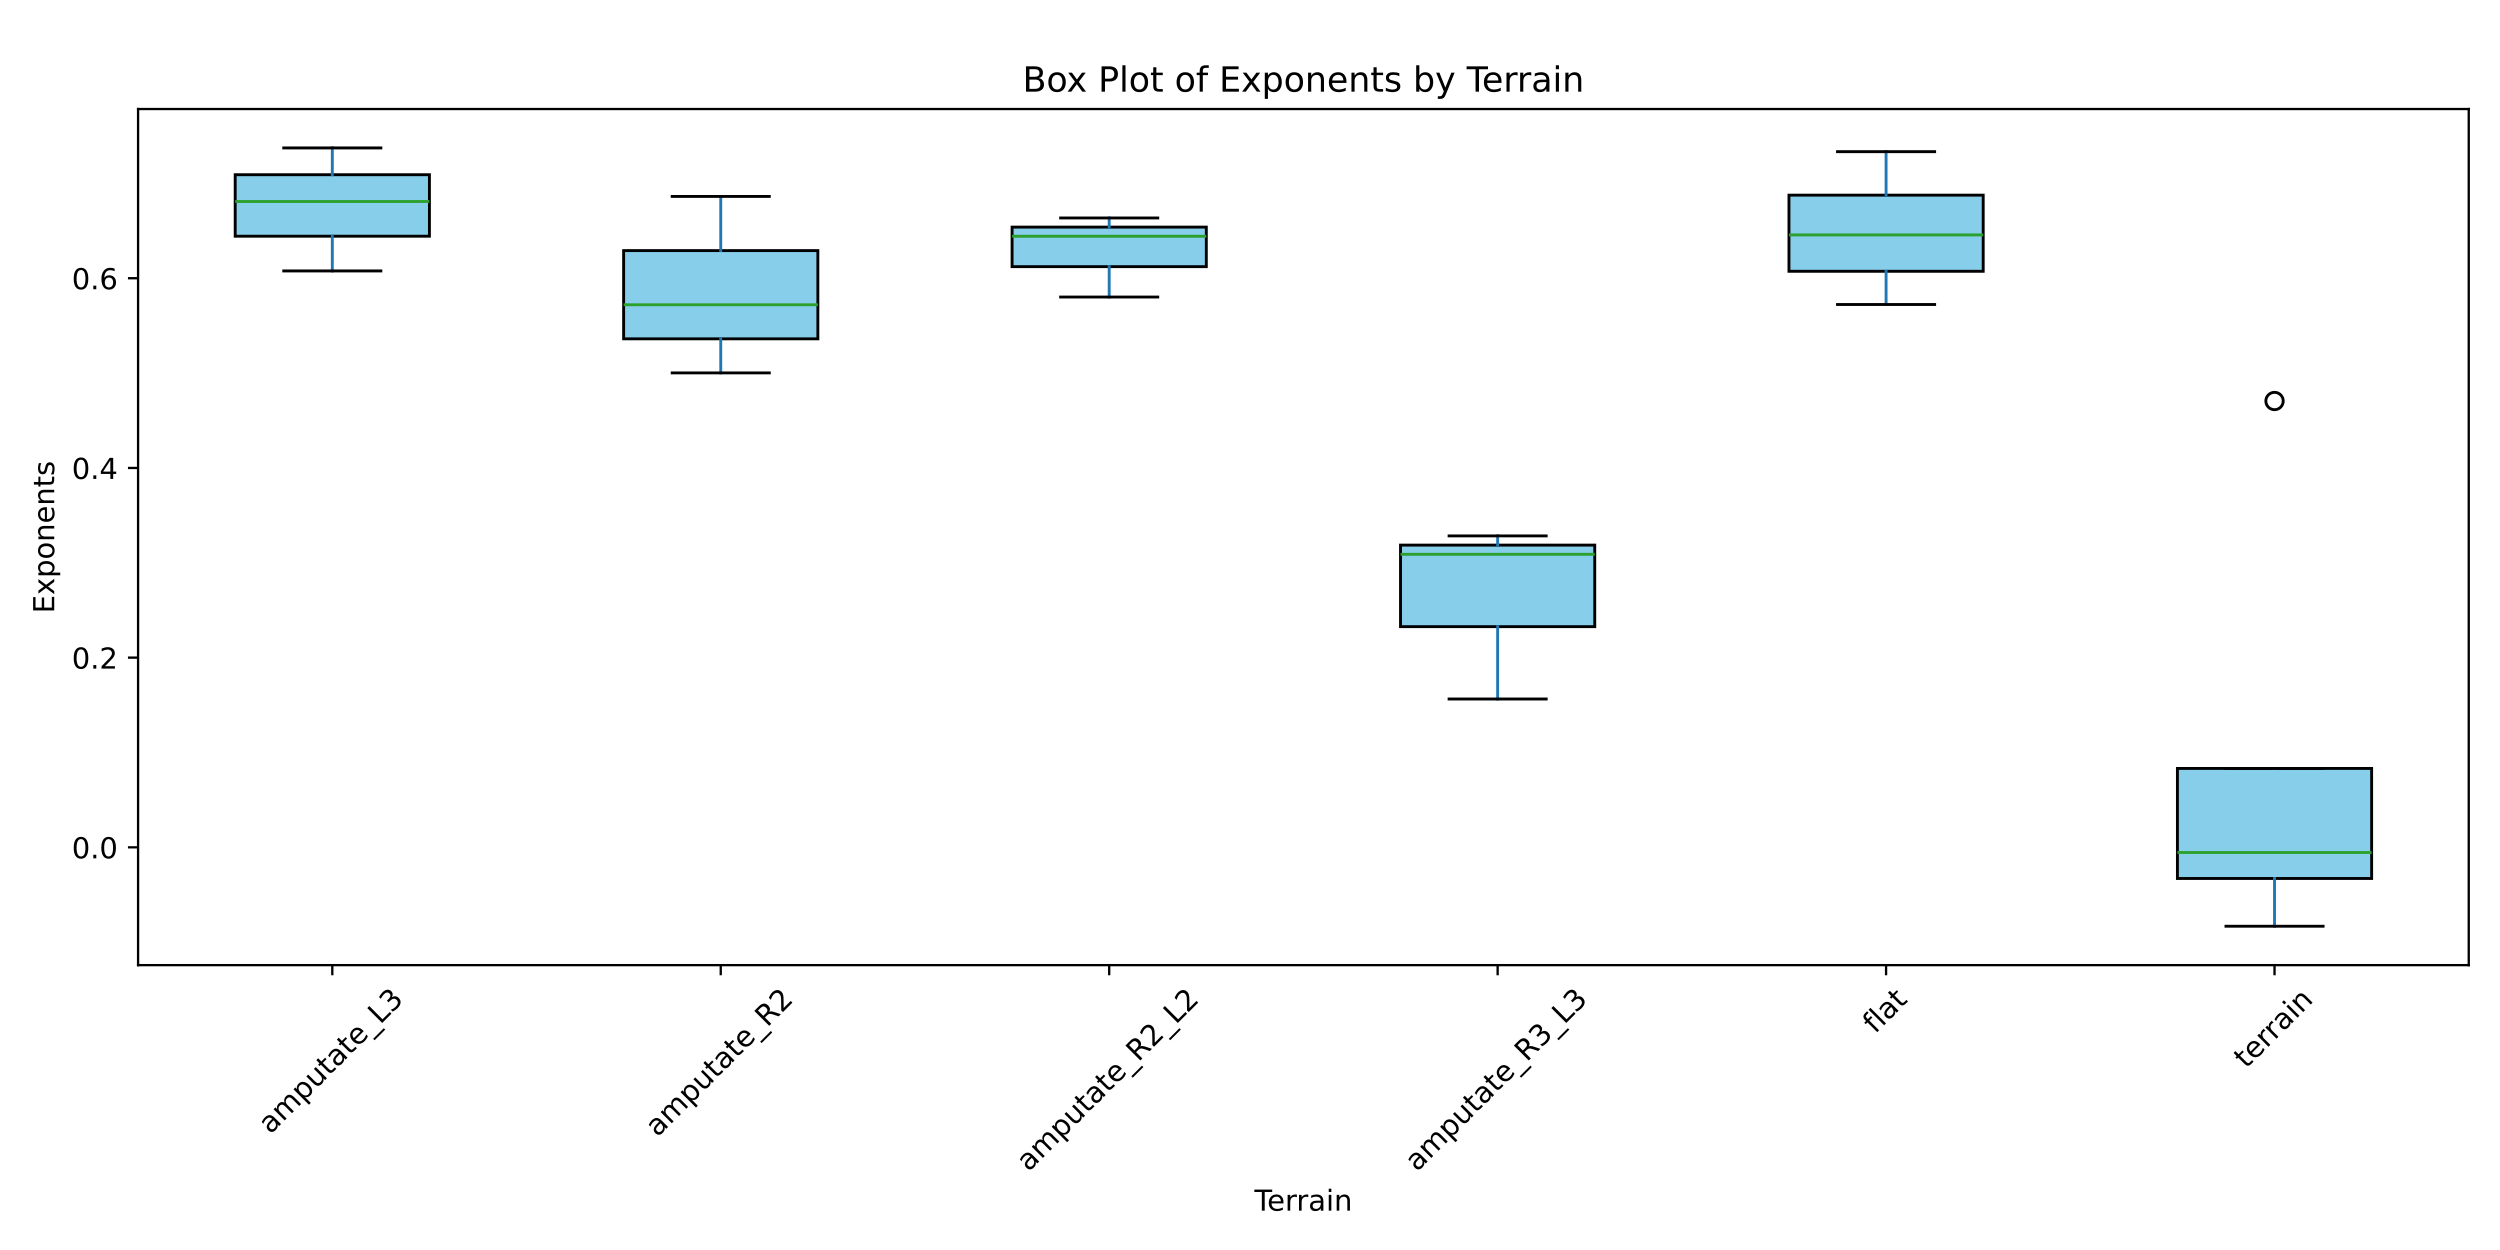
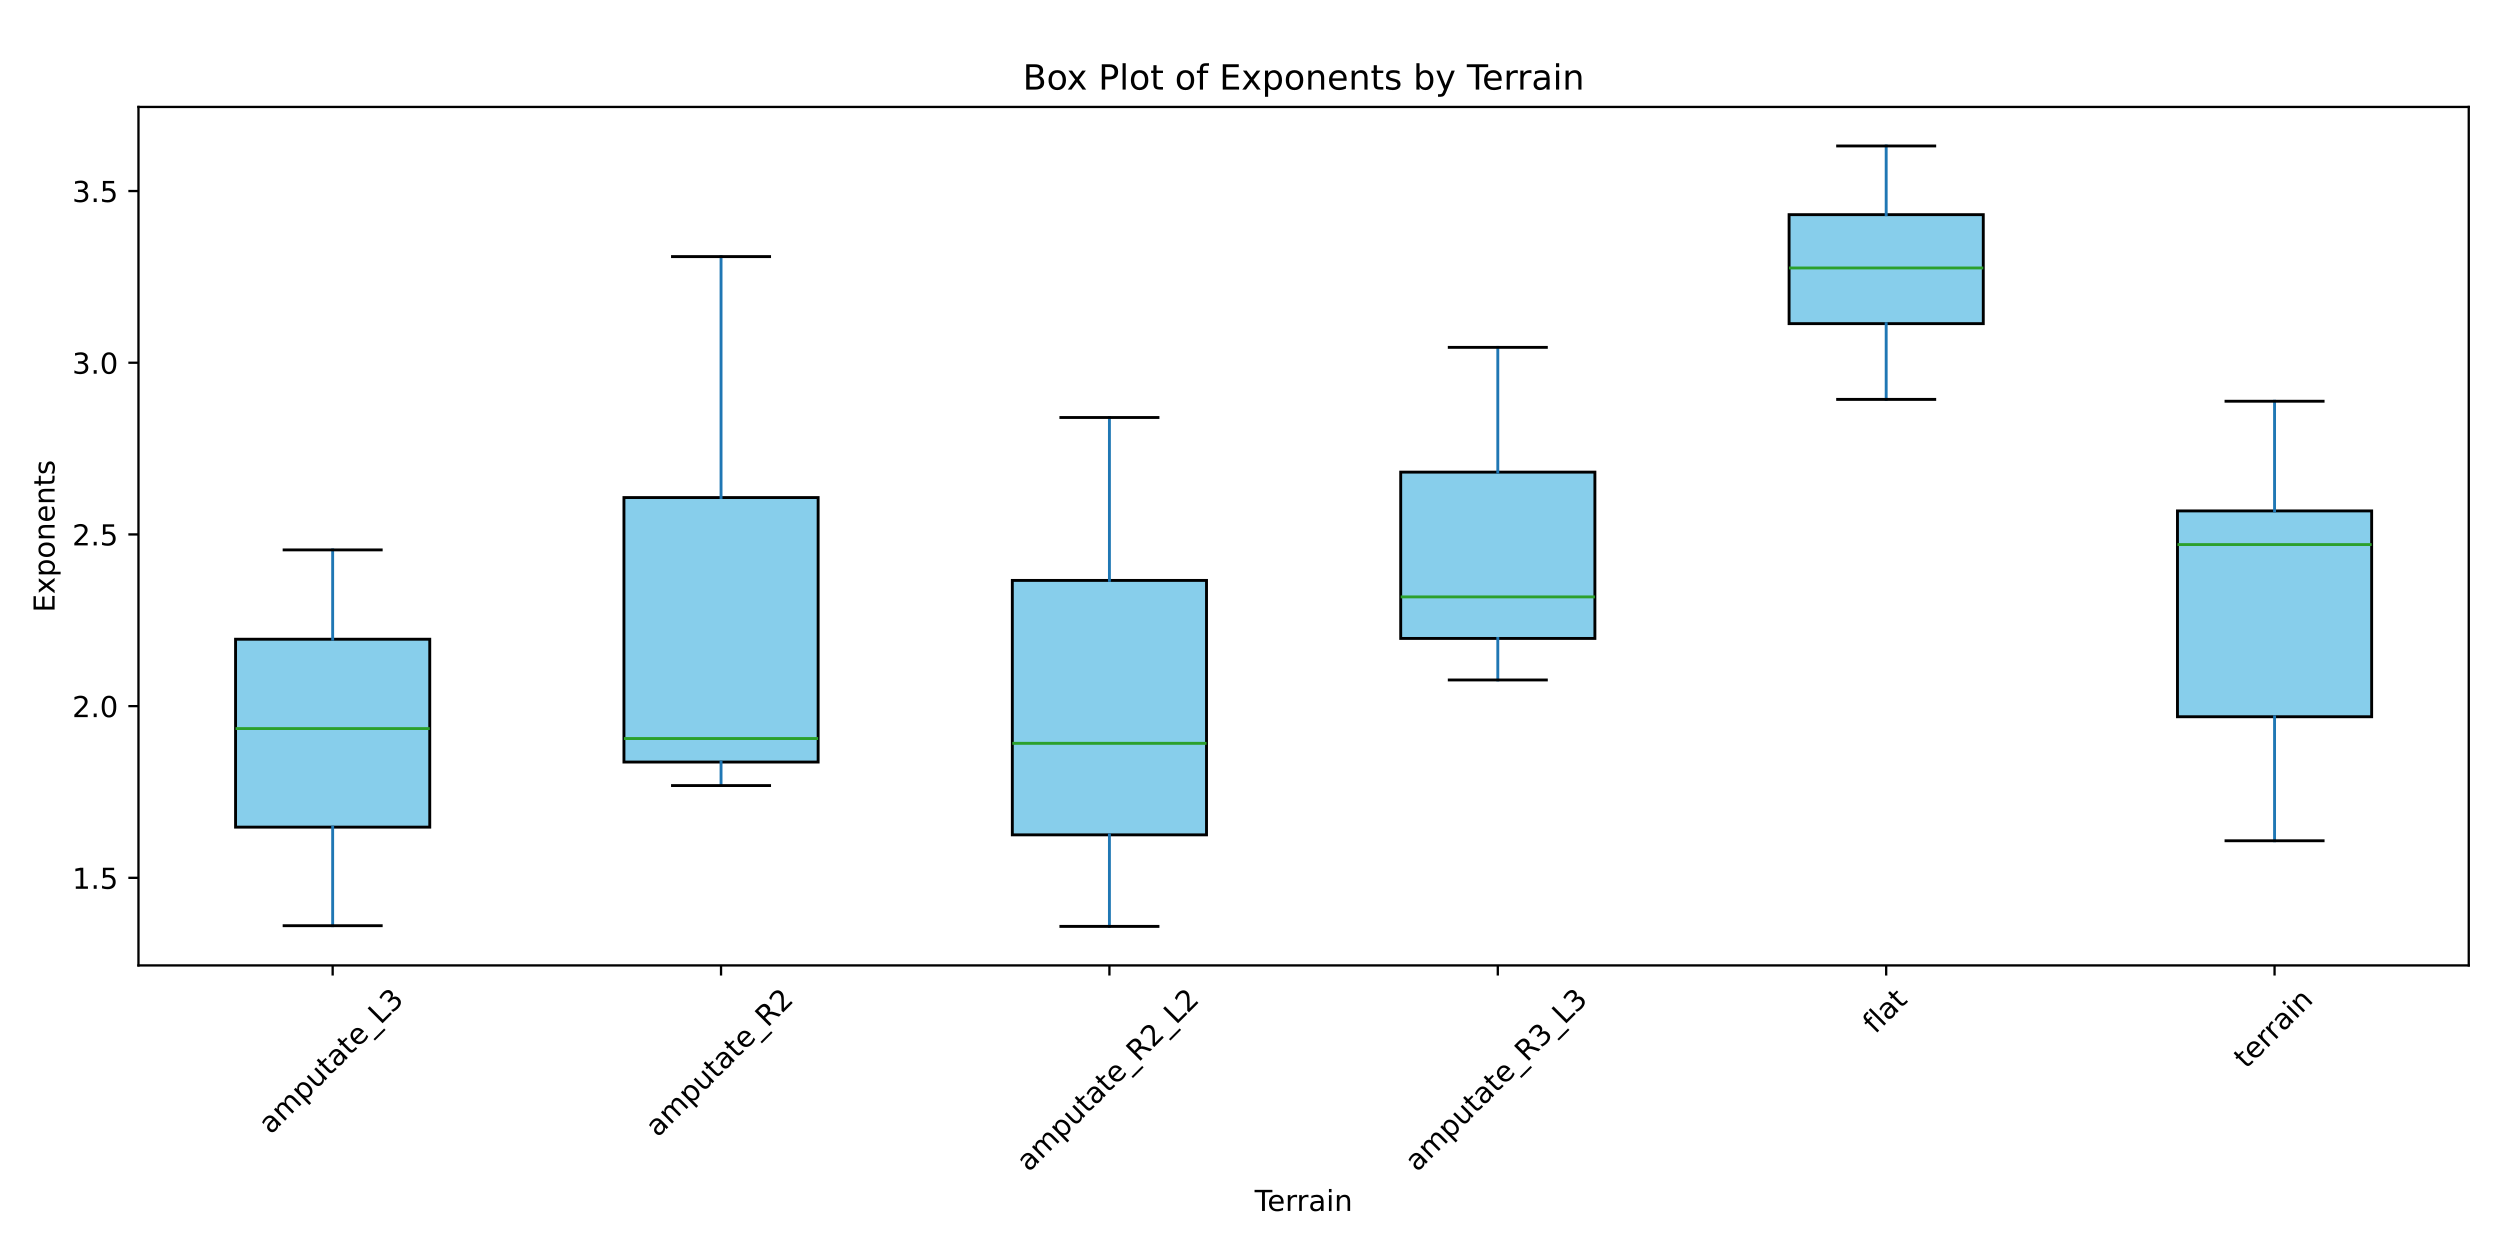
<svg xmlns="http://www.w3.org/2000/svg" xmlns:xlink="http://www.w3.org/1999/xlink" width="864pt" height="432pt" viewBox="0 0 864 432" version="1.1">
  <defs>
    <style type="text/css">*{stroke-linejoin: round; stroke-linecap: butt}</style>
  </defs>
  <g id="figure_1">
    <g id="patch_1">
      <path d="M 0 432  L 864 432  L 864 0  L 0 0  z " style="fill: #ffffff" />
    </g>
    <g id="axes_1">
      <g id="patch_2">
-         <path d="M 47.72 333.553  L 853.2 333.553  L 853.2 37.68  L 47.72 37.68  z " style="fill: #ffffff" />
+         <path d="M 47.855 333.648  L 853.2 333.648  L 853.2 36.96  L 47.855 36.96  z " style="fill: #ffffff" />
      </g>
      <g id="matplotlib.axis_1">
        <g id="xtick_1">
          <g id="line2d_1">
            <defs>
-               <path id="m70a480a6c1" d="M 0 0  L 0 3.5  " style="stroke: #000000; stroke-width: 0.8" />
+               <path id="m41f2b28c00" d="M 0 0  L 0 3.5  " style="stroke: #000000; stroke-width: 0.8" />
            </defs>
            <g>
-               <use xlink:href="#m70a480a6c1" x="114.843" y="333.553" style="stroke: #000000; stroke-width: 0.8" />
+               <use xlink:href="#m41f2b28c00" x="114.967" y="333.648" style="stroke: #000000; stroke-width: 0.8" />
            </g>
          </g>
          <g id="text_1">
-             <g transform="translate(93.43678 392.195) rotate(-45) scale(0.1 -0.1)">
+             <g transform="translate(93.56053 392.2904) rotate(-45) scale(0.1 -0.1)">
              <defs>
                <path id="DejaVuSans-61" d="M 2194 1759  Q 1497 1759 1228 1600  Q 959 1441 959 1056  Q 959 750 1161 570  Q 1363 391 1709 391  Q 2188 391 2477 730  Q 2766 1069 2766 1631  L 2766 1759  L 2194 1759  z M 3341 1997  L 3341 0  L 2766 0  L 2766 531  Q 2569 213 2275 61  Q 1981 -91 1556 -91  Q 1019 -91 701 211  Q 384 513 384 1019  Q 384 1609 779 1909  Q 1175 2209 1959 2209  L 2766 2209  L 2766 2266  Q 2766 2663 2505 2880  Q 2244 3097 1772 3097  Q 1472 3097 1187 3025  Q 903 2953 641 2809  L 641 3341  Q 956 3463 1253 3523  Q 1550 3584 1831 3584  Q 2591 3584 2966 3190  Q 3341 2797 3341 1997  z " transform="scale(0.015625)" />
                <path id="DejaVuSans-6d" d="M 3328 2828  Q 3544 3216 3844 3400  Q 4144 3584 4550 3584  Q 5097 3584 5394 3201  Q 5691 2819 5691 2113  L 5691 0  L 5113 0  L 5113 2094  Q 5113 2597 4934 2840  Q 4756 3084 4391 3084  Q 3944 3084 3684 2787  Q 3425 2491 3425 1978  L 3425 0  L 2847 0  L 2847 2094  Q 2847 2600 2669 2842  Q 2491 3084 2119 3084  Q 1678 3084 1418 2786  Q 1159 2488 1159 1978  L 1159 0  L 581 0  L 581 3500  L 1159 3500  L 1159 2956  Q 1356 3278 1631 3431  Q 1906 3584 2284 3584  Q 2666 3584 2933 3390  Q 3200 3197 3328 2828  z " transform="scale(0.015625)" />
                <path id="DejaVuSans-70" d="M 1159 525  L 1159 -1331  L 581 -1331  L 581 3500  L 1159 3500  L 1159 2969  Q 1341 3281 1617 3432  Q 1894 3584 2278 3584  Q 2916 3584 3314 3078  Q 3713 2572 3713 1747  Q 3713 922 3314 415  Q 2916 -91 2278 -91  Q 1894 -91 1617 61  Q 1341 213 1159 525  z M 3116 1747  Q 3116 2381 2855 2742  Q 2594 3103 2138 3103  Q 1681 3103 1420 2742  Q 1159 2381 1159 1747  Q 1159 1113 1420 752  Q 1681 391 2138 391  Q 2594 391 2855 752  Q 3116 1113 3116 1747  z " transform="scale(0.015625)" />
                <path id="DejaVuSans-75" d="M 544 1381  L 544 3500  L 1119 3500  L 1119 1403  Q 1119 906 1312 657  Q 1506 409 1894 409  Q 2359 409 2629 706  Q 2900 1003 2900 1516  L 2900 3500  L 3475 3500  L 3475 0  L 2900 0  L 2900 538  Q 2691 219 2414 64  Q 2138 -91 1772 -91  Q 1169 -91 856 284  Q 544 659 544 1381  z M 1991 3584  L 1991 3584  z " transform="scale(0.015625)" />
                <path id="DejaVuSans-74" d="M 1172 4494  L 1172 3500  L 2356 3500  L 2356 3053  L 1172 3053  L 1172 1153  Q 1172 725 1289 603  Q 1406 481 1766 481  L 2356 481  L 2356 0  L 1766 0  Q 1100 0 847 248  Q 594 497 594 1153  L 594 3053  L 172 3053  L 172 3500  L 594 3500  L 594 4494  L 1172 4494  z " transform="scale(0.015625)" />
                <path id="DejaVuSans-65" d="M 3597 1894  L 3597 1613  L 953 1613  Q 991 1019 1311 708  Q 1631 397 2203 397  Q 2534 397 2845 478  Q 3156 559 3463 722  L 3463 178  Q 3153 47 2828 -22  Q 2503 -91 2169 -91  Q 1331 -91 842 396  Q 353 884 353 1716  Q 353 2575 817 3079  Q 1281 3584 2069 3584  Q 2775 3584 3186 3129  Q 3597 2675 3597 1894  z M 3022 2063  Q 3016 2534 2758 2815  Q 2500 3097 2075 3097  Q 1594 3097 1305 2825  Q 1016 2553 972 2059  L 3022 2063  z " transform="scale(0.015625)" />
                <path id="DejaVuSans-5f" d="M 3263 -1063  L 3263 -1509  L -63 -1509  L -63 -1063  L 3263 -1063  z " transform="scale(0.015625)" />
                <path id="DejaVuSans-4c" d="M 628 4666  L 1259 4666  L 1259 531  L 3531 531  L 3531 0  L 628 0  L 628 4666  z " transform="scale(0.015625)" />
                <path id="DejaVuSans-33" d="M 2597 2516  Q 3050 2419 3304 2112  Q 3559 1806 3559 1356  Q 3559 666 3084 287  Q 2609 -91 1734 -91  Q 1441 -91 1130 -33  Q 819 25 488 141  L 488 750  Q 750 597 1062 519  Q 1375 441 1716 441  Q 2309 441 2620 675  Q 2931 909 2931 1356  Q 2931 1769 2642 2001  Q 2353 2234 1838 2234  L 1294 2234  L 1294 2753  L 1863 2753  Q 2328 2753 2575 2939  Q 2822 3125 2822 3475  Q 2822 3834 2567 4026  Q 2313 4219 1838 4219  Q 1578 4219 1281 4162  Q 984 4106 628 3988  L 628 4550  Q 988 4650 1302 4700  Q 1616 4750 1894 4750  Q 2613 4750 3031 4423  Q 3450 4097 3450 3541  Q 3450 3153 3228 2886  Q 3006 2619 2597 2516  z " transform="scale(0.015625)" />
              </defs>
              <use xlink:href="#DejaVuSans-61" />
              <use xlink:href="#DejaVuSans-6d" x="61.279" />
              <use xlink:href="#DejaVuSans-70" x="158.691" />
              <use xlink:href="#DejaVuSans-75" x="222.168" />
              <use xlink:href="#DejaVuSans-74" x="285.547" />
              <use xlink:href="#DejaVuSans-61" x="324.756" />
              <use xlink:href="#DejaVuSans-74" x="386.035" />
              <use xlink:href="#DejaVuSans-65" x="425.244" />
              <use xlink:href="#DejaVuSans-5f" x="486.768" />
              <use xlink:href="#DejaVuSans-4c" x="536.768" />
              <use xlink:href="#DejaVuSans-33" x="592.48" />
            </g>
          </g>
        </g>
        <g id="xtick_2">
          <g id="line2d_2">
            <g>
-               <use xlink:href="#m70a480a6c1" x="249.09" y="333.553" style="stroke: #000000; stroke-width: 0.8" />
+               <use xlink:href="#m41f2b28c00" x="249.191" y="333.648" style="stroke: #000000; stroke-width: 0.8" />
            </g>
          </g>
          <g id="text_2">
-             <g transform="translate(227.1968 393.1683) rotate(-45) scale(0.1 -0.1)">
+             <g transform="translate(227.298 393.2638) rotate(-45) scale(0.1 -0.1)">
              <defs>
                <path id="DejaVuSans-52" d="M 2841 2188  Q 3044 2119 3236 1894  Q 3428 1669 3622 1275  L 4263 0  L 3584 0  L 2988 1197  Q 2756 1666 2539 1819  Q 2322 1972 1947 1972  L 1259 1972  L 1259 0  L 628 0  L 628 4666  L 2053 4666  Q 2853 4666 3247 4331  Q 3641 3997 3641 3322  Q 3641 2881 3436 2590  Q 3231 2300 2841 2188  z M 1259 4147  L 1259 2491  L 2053 2491  Q 2509 2491 2742 2702  Q 2975 2913 2975 3322  Q 2975 3731 2742 3939  Q 2509 4147 2053 4147  L 1259 4147  z " transform="scale(0.015625)" />
                <path id="DejaVuSans-32" d="M 1228 531  L 3431 531  L 3431 0  L 469 0  L 469 531  Q 828 903 1448 1529  Q 2069 2156 2228 2338  Q 2531 2678 2651 2914  Q 2772 3150 2772 3378  Q 2772 3750 2511 3984  Q 2250 4219 1831 4219  Q 1534 4219 1204 4116  Q 875 4013 500 3803  L 500 4441  Q 881 4594 1212 4672  Q 1544 4750 1819 4750  Q 2544 4750 2975 4387  Q 3406 4025 3406 3419  Q 3406 3131 3298 2873  Q 3191 2616 2906 2266  Q 2828 2175 2409 1742  Q 1991 1309 1228 531  z " transform="scale(0.015625)" />
              </defs>
              <use xlink:href="#DejaVuSans-61" />
              <use xlink:href="#DejaVuSans-6d" x="61.279" />
              <use xlink:href="#DejaVuSans-70" x="158.691" />
              <use xlink:href="#DejaVuSans-75" x="222.168" />
              <use xlink:href="#DejaVuSans-74" x="285.547" />
              <use xlink:href="#DejaVuSans-61" x="324.756" />
              <use xlink:href="#DejaVuSans-74" x="386.035" />
              <use xlink:href="#DejaVuSans-65" x="425.244" />
              <use xlink:href="#DejaVuSans-5f" x="486.768" />
              <use xlink:href="#DejaVuSans-52" x="536.768" />
              <use xlink:href="#DejaVuSans-32" x="606.25" />
            </g>
          </g>
        </g>
        <g id="xtick_3">
          <g id="line2d_3">
            <g>
-               <use xlink:href="#m70a480a6c1" x="383.337" y="333.553" style="stroke: #000000; stroke-width: 0.8" />
+               <use xlink:href="#m41f2b28c00" x="383.415" y="333.648" style="stroke: #000000; stroke-width: 0.8" />
            </g>
          </g>
          <g id="text_3">
-             <g transform="translate(355.4562 405.1428) rotate(-45) scale(0.1 -0.1)">
+             <g transform="translate(355.535 405.2382) rotate(-45) scale(0.1 -0.1)">
              <use xlink:href="#DejaVuSans-61" />
              <use xlink:href="#DejaVuSans-6d" x="61.279" />
              <use xlink:href="#DejaVuSans-70" x="158.691" />
              <use xlink:href="#DejaVuSans-75" x="222.168" />
              <use xlink:href="#DejaVuSans-74" x="285.547" />
              <use xlink:href="#DejaVuSans-61" x="324.756" />
              <use xlink:href="#DejaVuSans-74" x="386.035" />
              <use xlink:href="#DejaVuSans-65" x="425.244" />
              <use xlink:href="#DejaVuSans-5f" x="486.768" />
              <use xlink:href="#DejaVuSans-52" x="536.768" />
              <use xlink:href="#DejaVuSans-32" x="606.25" />
              <use xlink:href="#DejaVuSans-5f" x="669.873" />
              <use xlink:href="#DejaVuSans-4c" x="719.873" />
              <use xlink:href="#DejaVuSans-32" x="775.586" />
            </g>
          </g>
        </g>
        <g id="xtick_4">
          <g id="line2d_4">
            <g>
-               <use xlink:href="#m70a480a6c1" x="517.583" y="333.553" style="stroke: #000000; stroke-width: 0.8" />
+               <use xlink:href="#m41f2b28c00" x="517.64" y="333.648" style="stroke: #000000; stroke-width: 0.8" />
            </g>
          </g>
          <g id="text_4">
-             <g transform="translate(489.7029 405.1428) rotate(-45) scale(0.1 -0.1)">
+             <g transform="translate(489.7591 405.2382) rotate(-45) scale(0.1 -0.1)">
              <use xlink:href="#DejaVuSans-61" />
              <use xlink:href="#DejaVuSans-6d" x="61.279" />
              <use xlink:href="#DejaVuSans-70" x="158.691" />
              <use xlink:href="#DejaVuSans-75" x="222.168" />
              <use xlink:href="#DejaVuSans-74" x="285.547" />
              <use xlink:href="#DejaVuSans-61" x="324.756" />
              <use xlink:href="#DejaVuSans-74" x="386.035" />
              <use xlink:href="#DejaVuSans-65" x="425.244" />
              <use xlink:href="#DejaVuSans-5f" x="486.768" />
              <use xlink:href="#DejaVuSans-52" x="536.768" />
              <use xlink:href="#DejaVuSans-33" x="606.25" />
              <use xlink:href="#DejaVuSans-5f" x="669.873" />
              <use xlink:href="#DejaVuSans-4c" x="719.873" />
              <use xlink:href="#DejaVuSans-33" x="775.586" />
            </g>
          </g>
        </g>
        <g id="xtick_5">
          <g id="line2d_5">
            <g>
-               <use xlink:href="#m70a480a6c1" x="651.83" y="333.553" style="stroke: #000000; stroke-width: 0.8" />
+               <use xlink:href="#m41f2b28c00" x="651.864" y="333.648" style="stroke: #000000; stroke-width: 0.8" />
            </g>
          </g>
          <g id="text_5">
-             <g transform="translate(648.0017 357.4849) rotate(-45) scale(0.1 -0.1)">
+             <g transform="translate(648.0354 357.5803) rotate(-45) scale(0.1 -0.1)">
              <defs>
                <path id="DejaVuSans-66" d="M 2375 4863  L 2375 4384  L 1825 4384  Q 1516 4384 1395 4259  Q 1275 4134 1275 3809  L 1275 3500  L 2222 3500  L 2222 3053  L 1275 3053  L 1275 0  L 697 0  L 697 3053  L 147 3053  L 147 3500  L 697 3500  L 697 3744  Q 697 4328 969 4595  Q 1241 4863 1831 4863  L 2375 4863  z " transform="scale(0.015625)" />
                <path id="DejaVuSans-6c" d="M 603 4863  L 1178 4863  L 1178 0  L 603 0  L 603 4863  z " transform="scale(0.015625)" />
              </defs>
              <use xlink:href="#DejaVuSans-66" />
              <use xlink:href="#DejaVuSans-6c" x="35.205" />
              <use xlink:href="#DejaVuSans-61" x="62.988" />
              <use xlink:href="#DejaVuSans-74" x="124.268" />
            </g>
          </g>
        </g>
        <g id="xtick_6">
          <g id="line2d_6">
            <g>
-               <use xlink:href="#m70a480a6c1" x="786.077" y="333.553" style="stroke: #000000; stroke-width: 0.8" />
+               <use xlink:href="#m41f2b28c00" x="786.088" y="333.648" style="stroke: #000000; stroke-width: 0.8" />
            </g>
          </g>
          <g id="text_6">
-             <g transform="translate(776.2319 369.5178) rotate(-45) scale(0.1 -0.1)">
+             <g transform="translate(776.2431 369.6133) rotate(-45) scale(0.1 -0.1)">
              <defs>
                <path id="DejaVuSans-72" d="M 2631 2963  Q 2534 3019 2420 3045  Q 2306 3072 2169 3072  Q 1681 3072 1420 2755  Q 1159 2438 1159 1844  L 1159 0  L 581 0  L 581 3500  L 1159 3500  L 1159 2956  Q 1341 3275 1631 3429  Q 1922 3584 2338 3584  Q 2397 3584 2469 3576  Q 2541 3569 2628 3553  L 2631 2963  z " transform="scale(0.015625)" />
                <path id="DejaVuSans-69" d="M 603 3500  L 1178 3500  L 1178 0  L 603 0  L 603 3500  z M 603 4863  L 1178 4863  L 1178 4134  L 603 4134  L 603 4863  z " transform="scale(0.015625)" />
                <path id="DejaVuSans-6e" d="M 3513 2113  L 3513 0  L 2938 0  L 2938 2094  Q 2938 2591 2744 2837  Q 2550 3084 2163 3084  Q 1697 3084 1428 2787  Q 1159 2491 1159 1978  L 1159 0  L 581 0  L 581 3500  L 1159 3500  L 1159 2956  Q 1366 3272 1645 3428  Q 1925 3584 2291 3584  Q 2894 3584 3203 3211  Q 3513 2838 3513 2113  z " transform="scale(0.015625)" />
              </defs>
              <use xlink:href="#DejaVuSans-74" />
              <use xlink:href="#DejaVuSans-65" x="39.209" />
              <use xlink:href="#DejaVuSans-72" x="100.732" />
              <use xlink:href="#DejaVuSans-72" x="140.096" />
              <use xlink:href="#DejaVuSans-61" x="181.209" />
              <use xlink:href="#DejaVuSans-69" x="242.488" />
              <use xlink:href="#DejaVuSans-6e" x="270.271" />
            </g>
          </g>
        </g>
        <g id="text_7">
-           <g transform="translate(433.5342 418.4084) scale(0.1 -0.1)">
+           <g transform="translate(433.6017 418.5039) scale(0.1 -0.1)">
            <defs>
              <path id="DejaVuSans-54" d="M -19 4666  L 3928 4666  L 3928 4134  L 2272 4134  L 2272 0  L 1638 0  L 1638 4134  L -19 4134  L -19 4666  z " transform="scale(0.015625)" />
            </defs>
            <use xlink:href="#DejaVuSans-54" />
            <use xlink:href="#DejaVuSans-65" x="44.084" />
            <use xlink:href="#DejaVuSans-72" x="105.607" />
            <use xlink:href="#DejaVuSans-72" x="144.971" />
            <use xlink:href="#DejaVuSans-61" x="186.084" />
            <use xlink:href="#DejaVuSans-69" x="247.363" />
            <use xlink:href="#DejaVuSans-6e" x="275.146" />
          </g>
        </g>
      </g>
      <g id="matplotlib.axis_2">
        <g id="ytick_1">
          <g id="line2d_7">
            <defs>
-               <path id="mb3a04cc72a" d="M 0 0  L -3.5 0  " style="stroke: #000000; stroke-width: 0.8" />
+               <path id="m8f01135d36" d="M 0 0  L -3.5 0  " style="stroke: #000000; stroke-width: 0.8" />
            </defs>
            <g>
-               <use xlink:href="#mb3a04cc72a" x="47.72" y="292.839" style="stroke: #000000; stroke-width: 0.8" />
+               <use xlink:href="#m8f01135d36" x="47.855" y="303.376" style="stroke: #000000; stroke-width: 0.8" />
            </g>
          </g>
          <g id="text_8">
-             <g transform="translate(24.81687 296.6377) scale(0.1 -0.1)">
+             <g transform="translate(24.95188 307.1751) scale(0.1 -0.1)">
+               <defs>
+                 <path id="DejaVuSans-31" d="M 794 531  L 1825 531  L 1825 4091  L 703 3866  L 703 4441  L 1819 4666  L 2450 4666  L 2450 531  L 3481 531  L 3481 0  L 794 0  L 794 531  z " transform="scale(0.015625)" />
+                 <path id="DejaVuSans-2e" d="M 684 794  L 1344 794  L 1344 0  L 684 0  L 684 794  z " transform="scale(0.015625)" />
+                 <path id="DejaVuSans-35" d="M 691 4666  L 3169 4666  L 3169 4134  L 1269 4134  L 1269 2991  Q 1406 3038 1543 3061  Q 1681 3084 1819 3084  Q 2600 3084 3056 2656  Q 3513 2228 3513 1497  Q 3513 744 3044 326  Q 2575 -91 1722 -91  Q 1428 -91 1123 -41  Q 819 9 494 109  L 494 744  Q 775 591 1075 516  Q 1375 441 1709 441  Q 2250 441 2565 725  Q 2881 1009 2881 1497  Q 2881 1984 2565 2268  Q 2250 2553 1709 2553  Q 1456 2553 1204 2497  Q 953 2441 691 2322  L 691 4666  z " transform="scale(0.015625)" />
+               </defs>
+               <use xlink:href="#DejaVuSans-31" />
+               <use xlink:href="#DejaVuSans-2e" x="63.623" />
+               <use xlink:href="#DejaVuSans-35" x="95.41" />
+             </g>
+           </g>
+         </g>
+         <g id="ytick_2">
+           <g id="line2d_8">
+             <g>
+               <use xlink:href="#m8f01135d36" x="47.855" y="244.038" style="stroke: #000000; stroke-width: 0.8" />
+             </g>
+           </g>
+           <g id="text_9">
+             <g transform="translate(24.95188 247.8372) scale(0.1 -0.1)">
              <defs>
                <path id="DejaVuSans-30" d="M 2034 4250  Q 1547 4250 1301 3770  Q 1056 3291 1056 2328  Q 1056 1369 1301 889  Q 1547 409 2034 409  Q 2525 409 2770 889  Q 3016 1369 3016 2328  Q 3016 3291 2770 3770  Q 2525 4250 2034 4250  z M 2034 4750  Q 2819 4750 3233 4129  Q 3647 3509 3647 2328  Q 3647 1150 3233 529  Q 2819 -91 2034 -91  Q 1250 -91 836 529  Q 422 1150 422 2328  Q 422 3509 836 4129  Q 1250 4750 2034 4750  z " transform="scale(0.015625)" />
-                 <path id="DejaVuSans-2e" d="M 684 794  L 1344 794  L 1344 0  L 684 0  L 684 794  z " transform="scale(0.015625)" />
-               </defs>
-               <use xlink:href="#DejaVuSans-30" />
+               </defs>
+               <use xlink:href="#DejaVuSans-32" />
              <use xlink:href="#DejaVuSans-2e" x="63.623" />
              <use xlink:href="#DejaVuSans-30" x="95.41" />
            </g>
          </g>
        </g>
-         <g id="ytick_2">
-           <g id="line2d_8">
-             <g>
-               <use xlink:href="#mb3a04cc72a" x="47.72" y="227.28" style="stroke: #000000; stroke-width: 0.8" />
-             </g>
-           </g>
-           <g id="text_9">
-             <g transform="translate(24.81687 231.0792) scale(0.1 -0.1)">
-               <use xlink:href="#DejaVuSans-30" />
-               <use xlink:href="#DejaVuSans-2e" x="63.623" />
-               <use xlink:href="#DejaVuSans-32" x="95.41" />
-             </g>
-           </g>
-         </g>
        <g id="ytick_3">
          <g id="line2d_9">
            <g>
-               <use xlink:href="#mb3a04cc72a" x="47.72" y="161.722" style="stroke: #000000; stroke-width: 0.8" />
+               <use xlink:href="#m8f01135d36" x="47.855" y="184.7" style="stroke: #000000; stroke-width: 0.8" />
            </g>
          </g>
          <g id="text_10">
-             <g transform="translate(24.81687 165.5207) scale(0.1 -0.1)">
-               <defs>
-                 <path id="DejaVuSans-34" d="M 2419 4116  L 825 1625  L 2419 1625  L 2419 4116  z M 2253 4666  L 3047 4666  L 3047 1625  L 3713 1625  L 3713 1100  L 3047 1100  L 3047 0  L 2419 0  L 2419 1100  L 313 1100  L 313 1709  L 2253 4666  z " transform="scale(0.015625)" />
-               </defs>
-               <use xlink:href="#DejaVuSans-30" />
+             <g transform="translate(24.95188 188.4993) scale(0.1 -0.1)">
+               <use xlink:href="#DejaVuSans-32" />
              <use xlink:href="#DejaVuSans-2e" x="63.623" />
-               <use xlink:href="#DejaVuSans-34" x="95.41" />
+               <use xlink:href="#DejaVuSans-35" x="95.41" />
            </g>
          </g>
        </g>
        <g id="ytick_4">
          <g id="line2d_10">
            <g>
-               <use xlink:href="#mb3a04cc72a" x="47.72" y="96.163" style="stroke: #000000; stroke-width: 0.8" />
+               <use xlink:href="#m8f01135d36" x="47.855" y="125.362" style="stroke: #000000; stroke-width: 0.8" />
            </g>
          </g>
          <g id="text_11">
-             <g transform="translate(24.81687 99.96223) scale(0.1 -0.1)">
-               <defs>
-                 <path id="DejaVuSans-36" d="M 2113 2584  Q 1688 2584 1439 2293  Q 1191 2003 1191 1497  Q 1191 994 1439 701  Q 1688 409 2113 409  Q 2538 409 2786 701  Q 3034 994 3034 1497  Q 3034 2003 2786 2293  Q 2538 2584 2113 2584  z M 3366 4563  L 3366 3988  Q 3128 4100 2886 4159  Q 2644 4219 2406 4219  Q 1781 4219 1451 3797  Q 1122 3375 1075 2522  Q 1259 2794 1537 2939  Q 1816 3084 2150 3084  Q 2853 3084 3261 2657  Q 3669 2231 3669 1497  Q 3669 778 3244 343  Q 2819 -91 2113 -91  Q 1303 -91 875 529  Q 447 1150 447 2328  Q 447 3434 972 4092  Q 1497 4750 2381 4750  Q 2619 4750 2861 4703  Q 3103 4656 3366 4563  z " transform="scale(0.015625)" />
-               </defs>
-               <use xlink:href="#DejaVuSans-30" />
+             <g transform="translate(24.95188 129.1615) scale(0.1 -0.1)">
+               <use xlink:href="#DejaVuSans-33" />
              <use xlink:href="#DejaVuSans-2e" x="63.623" />
-               <use xlink:href="#DejaVuSans-36" x="95.41" />
-             </g>
-           </g>
-         </g>
-         <g id="text_12">
-           <g transform="translate(18.73719 211.9477) rotate(-90) scale(0.1 -0.1)">
+               <use xlink:href="#DejaVuSans-30" x="95.41" />
+             </g>
+           </g>
+         </g>
+         <g id="ytick_5">
+           <g id="line2d_11">
+             <g>
+               <use xlink:href="#m8f01135d36" x="47.855" y="66.024" style="stroke: #000000; stroke-width: 0.8" />
+             </g>
+           </g>
+           <g id="text_12">
+             <g transform="translate(24.95188 69.82362) scale(0.1 -0.1)">
+               <use xlink:href="#DejaVuSans-33" />
+               <use xlink:href="#DejaVuSans-2e" x="63.623" />
+               <use xlink:href="#DejaVuSans-35" x="95.41" />
+             </g>
+           </g>
+         </g>
+         <g id="text_13">
+           <g transform="translate(18.87219 211.6355) rotate(-90) scale(0.1 -0.1)">
            <defs>
              <path id="DejaVuSans-45" d="M 628 4666  L 3578 4666  L 3578 4134  L 1259 4134  L 1259 2753  L 3481 2753  L 3481 2222  L 1259 2222  L 1259 531  L 3634 531  L 3634 0  L 628 0  L 628 4666  z " transform="scale(0.015625)" />
              <path id="DejaVuSans-78" d="M 3513 3500  L 2247 1797  L 3578 0  L 2900 0  L 1881 1375  L 863 0  L 184 0  L 1544 1831  L 300 3500  L 978 3500  L 1906 2253  L 2834 3500  L 3513 3500  z " transform="scale(0.015625)" />
              <path id="DejaVuSans-6f" d="M 1959 3097  Q 1497 3097 1228 2736  Q 959 2375 959 1747  Q 959 1119 1226 758  Q 1494 397 1959 397  Q 2419 397 2687 759  Q 2956 1122 2956 1747  Q 2956 2369 2687 2733  Q 2419 3097 1959 3097  z M 1959 3584  Q 2709 3584 3137 3096  Q 3566 2609 3566 1747  Q 3566 888 3137 398  Q 2709 -91 1959 -91  Q 1206 -91 779 398  Q 353 888 353 1747  Q 353 2609 779 3096  Q 1206 3584 1959 3584  z " transform="scale(0.015625)" />
              <path id="DejaVuSans-73" d="M 2834 3397  L 2834 2853  Q 2591 2978 2328 3040  Q 2066 3103 1784 3103  Q 1356 3103 1142 2972  Q 928 2841 928 2578  Q 928 2378 1081 2264  Q 1234 2150 1697 2047  L 1894 2003  Q 2506 1872 2764 1633  Q 3022 1394 3022 966  Q 3022 478 2636 193  Q 2250 -91 1575 -91  Q 1294 -91 989 -36  Q 684 19 347 128  L 347 722  Q 666 556 975 473  Q 1284 391 1588 391  Q 1994 391 2212 530  Q 2431 669 2431 922  Q 2431 1156 2273 1281  Q 2116 1406 1581 1522  L 1381 1569  Q 847 1681 609 1914  Q 372 2147 372 2553  Q 372 3047 722 3315  Q 1072 3584 1716 3584  Q 2034 3584 2315 3537  Q 2597 3491 2834 3397  z " transform="scale(0.015625)" />
            </defs>
            <use xlink:href="#DejaVuSans-45" />
            <use xlink:href="#DejaVuSans-78" x="63.184" />
            <use xlink:href="#DejaVuSans-70" x="122.363" />
            <use xlink:href="#DejaVuSans-6f" x="185.84" />
            <use xlink:href="#DejaVuSans-6e" x="247.021" />
            <use xlink:href="#DejaVuSans-65" x="310.4" />
            <use xlink:href="#DejaVuSans-6e" x="371.924" />
            <use xlink:href="#DejaVuSans-74" x="435.303" />
            <use xlink:href="#DejaVuSans-73" x="474.512" />
          </g>
        </g>
      </g>
      <g id="patch_3">
-         <path d="M 81.282 81.635  L 148.405 81.635  L 148.405 60.383  L 81.282 60.383  L 81.282 81.635  z " clip-path="url(#pdb37720a18)" style="fill: #87ceeb; stroke: #000000; stroke-linejoin: miter" />
-       </g>
-       <g id="line2d_11">
-         <path d="M 114.843 81.635  L 114.843 93.632  " clip-path="url(#pdb37720a18)" style="fill: none; stroke: #1f77b4; stroke-linecap: square" />
+         <path d="M 81.411 285.86  L 148.523 285.86  L 148.523 220.917  L 81.411 220.917  L 81.411 285.86  z " clip-path="url(#p230b972eb6)" style="fill: #87ceeb; stroke: #000000; stroke-linejoin: miter" />
      </g>
      <g id="line2d_12">
-         <path d="M 114.843 60.383  L 114.843 51.129  " clip-path="url(#pdb37720a18)" style="fill: none; stroke: #1f77b4; stroke-linecap: square" />
+         <path d="M 114.967 285.86  L 114.967 319.925  " clip-path="url(#p230b972eb6)" style="fill: none; stroke: #1f77b4; stroke-linecap: square" />
      </g>
      <g id="line2d_13">
-         <path d="M 98.062 93.632  L 131.624 93.632  " clip-path="url(#pdb37720a18)" style="fill: none; stroke: #000000; stroke-linecap: square" />
+         <path d="M 114.967 220.917  L 114.967 190.039  " clip-path="url(#p230b972eb6)" style="fill: none; stroke: #1f77b4; stroke-linecap: square" />
      </g>
      <g id="line2d_14">
-         <path d="M 98.062 51.129  L 131.624 51.129  " clip-path="url(#pdb37720a18)" style="fill: none; stroke: #000000; stroke-linecap: square" />
-       </g>
-       <g id="line2d_15" />
+         <path d="M 98.189 319.925  L 131.745 319.925  " clip-path="url(#p230b972eb6)" style="fill: none; stroke: #000000; stroke-linecap: square" />
+       </g>
+       <g id="line2d_15">
+         <path d="M 98.189 190.039  L 131.745 190.039  " clip-path="url(#p230b972eb6)" style="fill: none; stroke: #000000; stroke-linecap: square" />
+       </g>
+       <g id="line2d_16" />
      <g id="patch_4">
-         <path d="M 215.528 117.102  L 282.652 117.102  L 282.652 86.609  L 215.528 86.609  L 215.528 117.102  z " clip-path="url(#pdb37720a18)" style="fill: #87ceeb; stroke: #000000; stroke-linejoin: miter" />
-       </g>
-       <g id="line2d_16">
-         <path d="M 249.09 117.102  L 249.09 128.873  " clip-path="url(#pdb37720a18)" style="fill: none; stroke: #1f77b4; stroke-linecap: square" />
+         <path d="M 215.635 263.364  L 282.747 263.364  L 282.747 171.958  L 215.635 171.958  L 215.635 263.364  z " clip-path="url(#p230b972eb6)" style="fill: #87ceeb; stroke: #000000; stroke-linejoin: miter" />
      </g>
      <g id="line2d_17">
-         <path d="M 249.09 86.609  L 249.09 67.887  " clip-path="url(#pdb37720a18)" style="fill: none; stroke: #1f77b4; stroke-linecap: square" />
+         <path d="M 249.191 263.364  L 249.191 271.49  " clip-path="url(#p230b972eb6)" style="fill: none; stroke: #1f77b4; stroke-linecap: square" />
      </g>
      <g id="line2d_18">
-         <path d="M 232.309 128.873  L 265.871 128.873  " clip-path="url(#pdb37720a18)" style="fill: none; stroke: #000000; stroke-linecap: square" />
+         <path d="M 249.191 171.958  L 249.191 88.678  " clip-path="url(#p230b972eb6)" style="fill: none; stroke: #1f77b4; stroke-linecap: square" />
      </g>
      <g id="line2d_19">
-         <path d="M 232.309 67.887  L 265.871 67.887  " clip-path="url(#pdb37720a18)" style="fill: none; stroke: #000000; stroke-linecap: square" />
-       </g>
-       <g id="line2d_20" />
+         <path d="M 232.413 271.49  L 265.969 271.49  " clip-path="url(#p230b972eb6)" style="fill: none; stroke: #000000; stroke-linecap: square" />
+       </g>
+       <g id="line2d_20">
+         <path d="M 232.413 88.678  L 265.969 88.678  " clip-path="url(#p230b972eb6)" style="fill: none; stroke: #000000; stroke-linecap: square" />
+       </g>
+       <g id="line2d_21" />
      <g id="patch_5">
-         <path d="M 349.775 92.156  L 416.898 92.156  L 416.898 78.489  L 349.775 78.489  L 349.775 92.156  z " clip-path="url(#pdb37720a18)" style="fill: #87ceeb; stroke: #000000; stroke-linejoin: miter" />
-       </g>
-       <g id="line2d_21">
-         <path d="M 383.337 92.156  L 383.337 102.659  " clip-path="url(#pdb37720a18)" style="fill: none; stroke: #1f77b4; stroke-linecap: square" />
+         <path d="M 349.859 288.528  L 416.971 288.528  L 416.971 200.593  L 349.859 200.593  L 349.859 288.528  z " clip-path="url(#p230b972eb6)" style="fill: #87ceeb; stroke: #000000; stroke-linejoin: miter" />
      </g>
      <g id="line2d_22">
-         <path d="M 383.337 78.489  L 383.337 75.327  " clip-path="url(#pdb37720a18)" style="fill: none; stroke: #1f77b4; stroke-linecap: square" />
+         <path d="M 383.415 288.528  L 383.415 320.163  " clip-path="url(#p230b972eb6)" style="fill: none; stroke: #1f77b4; stroke-linecap: square" />
      </g>
      <g id="line2d_23">
-         <path d="M 366.556 102.659  L 400.118 102.659  " clip-path="url(#pdb37720a18)" style="fill: none; stroke: #000000; stroke-linecap: square" />
+         <path d="M 383.415 200.593  L 383.415 144.294  " clip-path="url(#p230b972eb6)" style="fill: none; stroke: #1f77b4; stroke-linecap: square" />
      </g>
      <g id="line2d_24">
-         <path d="M 366.556 75.327  L 400.118 75.327  " clip-path="url(#pdb37720a18)" style="fill: none; stroke: #000000; stroke-linecap: square" />
-       </g>
-       <g id="line2d_25" />
+         <path d="M 366.637 320.163  L 400.193 320.163  " clip-path="url(#p230b972eb6)" style="fill: none; stroke: #000000; stroke-linecap: square" />
+       </g>
+       <g id="line2d_25">
+         <path d="M 366.637 144.294  L 400.193 144.294  " clip-path="url(#p230b972eb6)" style="fill: none; stroke: #000000; stroke-linecap: square" />
+       </g>
+       <g id="line2d_26" />
      <g id="patch_6">
-         <path d="M 484.022 216.572  L 551.145 216.572  L 551.145 188.388  L 484.022 188.388  L 484.022 216.572  z " clip-path="url(#pdb37720a18)" style="fill: #87ceeb; stroke: #000000; stroke-linejoin: miter" />
-       </g>
-       <g id="line2d_26">
-         <path d="M 517.583 216.572  L 517.583 241.578  " clip-path="url(#pdb37720a18)" style="fill: none; stroke: #1f77b4; stroke-linecap: square" />
+         <path d="M 484.084 220.642  L 551.196 220.642  L 551.196 163.167  L 484.084 163.167  L 484.084 220.642  z " clip-path="url(#p230b972eb6)" style="fill: #87ceeb; stroke: #000000; stroke-linejoin: miter" />
      </g>
      <g id="line2d_27">
-         <path d="M 517.583 188.388  L 517.583 185.208  " clip-path="url(#pdb37720a18)" style="fill: none; stroke: #1f77b4; stroke-linecap: square" />
+         <path d="M 517.64 220.642  L 517.64 234.999  " clip-path="url(#p230b972eb6)" style="fill: none; stroke: #1f77b4; stroke-linecap: square" />
      </g>
      <g id="line2d_28">
-         <path d="M 500.803 241.578  L 534.364 241.578  " clip-path="url(#pdb37720a18)" style="fill: none; stroke: #000000; stroke-linecap: square" />
+         <path d="M 517.64 163.167  L 517.64 120.05  " clip-path="url(#p230b972eb6)" style="fill: none; stroke: #1f77b4; stroke-linecap: square" />
      </g>
      <g id="line2d_29">
-         <path d="M 500.803 185.208  L 534.364 185.208  " clip-path="url(#pdb37720a18)" style="fill: none; stroke: #000000; stroke-linecap: square" />
-       </g>
-       <g id="line2d_30" />
+         <path d="M 500.862 234.999  L 534.418 234.999  " clip-path="url(#p230b972eb6)" style="fill: none; stroke: #000000; stroke-linecap: square" />
+       </g>
+       <g id="line2d_30">
+         <path d="M 500.862 120.05  L 534.418 120.05  " clip-path="url(#p230b972eb6)" style="fill: none; stroke: #000000; stroke-linecap: square" />
+       </g>
+       <g id="line2d_31" />
      <g id="patch_7">
-         <path d="M 618.268 93.755  L 685.392 93.755  L 685.392 67.444  L 618.268 67.444  L 618.268 93.755  z " clip-path="url(#pdb37720a18)" style="fill: #87ceeb; stroke: #000000; stroke-linejoin: miter" />
-       </g>
-       <g id="line2d_31">
-         <path d="M 651.83 93.755  L 651.83 105.229  " clip-path="url(#pdb37720a18)" style="fill: none; stroke: #1f77b4; stroke-linecap: square" />
+         <path d="M 618.308 111.85  L 685.42 111.85  L 685.42 74.185  L 618.308 74.185  L 618.308 111.85  z " clip-path="url(#p230b972eb6)" style="fill: #87ceeb; stroke: #000000; stroke-linejoin: miter" />
      </g>
      <g id="line2d_32">
-         <path d="M 651.83 67.444  L 651.83 52.419  " clip-path="url(#pdb37720a18)" style="fill: none; stroke: #1f77b4; stroke-linecap: square" />
+         <path d="M 651.864 111.85  L 651.864 138.033  " clip-path="url(#p230b972eb6)" style="fill: none; stroke: #1f77b4; stroke-linecap: square" />
      </g>
      <g id="line2d_33">
-         <path d="M 635.049 105.229  L 668.611 105.229  " clip-path="url(#pdb37720a18)" style="fill: none; stroke: #000000; stroke-linecap: square" />
+         <path d="M 651.864 74.185  L 651.864 50.446  " clip-path="url(#p230b972eb6)" style="fill: none; stroke: #1f77b4; stroke-linecap: square" />
      </g>
      <g id="line2d_34">
-         <path d="M 635.049 52.419  L 668.611 52.419  " clip-path="url(#pdb37720a18)" style="fill: none; stroke: #000000; stroke-linecap: square" />
-       </g>
-       <g id="line2d_35" />
+         <path d="M 635.086 138.033  L 668.642 138.033  " clip-path="url(#p230b972eb6)" style="fill: none; stroke: #000000; stroke-linecap: square" />
+       </g>
+       <g id="line2d_35">
+         <path d="M 635.086 50.446  L 668.642 50.446  " clip-path="url(#p230b972eb6)" style="fill: none; stroke: #000000; stroke-linecap: square" />
+       </g>
+       <g id="line2d_36" />
      <g id="patch_8">
-         <path d="M 752.515 303.602  L 819.638 303.602  L 819.638 265.571  L 752.515 265.571  L 752.515 303.602  z " clip-path="url(#pdb37720a18)" style="fill: #87ceeb; stroke: #000000; stroke-linejoin: miter" />
-       </g>
-       <g id="line2d_36">
-         <path d="M 786.077 303.602  L 786.077 320.104  " clip-path="url(#pdb37720a18)" style="fill: none; stroke: #1f77b4; stroke-linecap: square" />
+         <path d="M 752.532 247.708  L 819.644 247.708  L 819.644 176.572  L 752.532 176.572  L 752.532 247.708  z " clip-path="url(#p230b972eb6)" style="fill: #87ceeb; stroke: #000000; stroke-linejoin: miter" />
      </g>
      <g id="line2d_37">
-         <path d="M 786.077 265.571  L 786.077 265.571  " clip-path="url(#pdb37720a18)" style="fill: none; stroke: #1f77b4; stroke-linecap: square" />
+         <path d="M 786.088 247.708  L 786.088 290.571  " clip-path="url(#p230b972eb6)" style="fill: none; stroke: #1f77b4; stroke-linecap: square" />
      </g>
      <g id="line2d_38">
-         <path d="M 769.296 320.104  L 802.857 320.104  " clip-path="url(#pdb37720a18)" style="fill: none; stroke: #000000; stroke-linecap: square" />
+         <path d="M 786.088 176.572  L 786.088 138.674  " clip-path="url(#p230b972eb6)" style="fill: none; stroke: #1f77b4; stroke-linecap: square" />
      </g>
      <g id="line2d_39">
-         <path d="M 769.296 265.571  L 802.857 265.571  " clip-path="url(#pdb37720a18)" style="fill: none; stroke: #000000; stroke-linecap: square" />
+         <path d="M 769.31 290.571  L 802.866 290.571  " clip-path="url(#p230b972eb6)" style="fill: none; stroke: #000000; stroke-linecap: square" />
      </g>
      <g id="line2d_40">
-         <defs>
-           <path id="m4fa1268de6" d="M 0 3  C 0.796 3 1.559 2.684 2.121 2.121  C 2.684 1.559 3 0.796 3 0  C 3 -0.796 2.684 -1.559 2.121 -2.121  C 1.559 -2.684 0.796 -3 0 -3  C -0.796 -3 -1.559 -2.684 -2.121 -2.121  C -2.684 -1.559 -3 -0.796 -3 0  C -3 0.796 -2.684 1.559 -2.121 2.121  C -1.559 2.684 -0.796 3 0 3  z " style="stroke: #000000" />
-         </defs>
-         <g clip-path="url(#pdb37720a18)">
-           <use xlink:href="#m4fa1268de6" x="786.077" y="138.591" style="fill-opacity: 0; stroke: #000000" />
-         </g>
-       </g>
-       <g id="line2d_41">
-         <path d="M 81.282 69.637  L 148.405 69.637  " clip-path="url(#pdb37720a18)" style="fill: none; stroke: #2ca02c" />
-       </g>
+         <path d="M 769.31 138.674  L 802.866 138.674  " clip-path="url(#p230b972eb6)" style="fill: none; stroke: #000000; stroke-linecap: square" />
+       </g>
+       <g id="line2d_41" />
      <g id="line2d_42">
-         <path d="M 215.528 105.331  L 282.652 105.331  " clip-path="url(#pdb37720a18)" style="fill: none; stroke: #2ca02c" />
+         <path d="M 81.411 251.796  L 148.523 251.796  " clip-path="url(#p230b972eb6)" style="fill: none; stroke: #2ca02c" />
      </g>
      <g id="line2d_43">
-         <path d="M 349.775 81.652  L 416.898 81.652  " clip-path="url(#pdb37720a18)" style="fill: none; stroke: #2ca02c" />
+         <path d="M 215.635 255.239  L 282.747 255.239  " clip-path="url(#p230b972eb6)" style="fill: none; stroke: #2ca02c" />
      </g>
      <g id="line2d_44">
-         <path d="M 484.022 191.567  L 551.145 191.567  " clip-path="url(#pdb37720a18)" style="fill: none; stroke: #2ca02c" />
+         <path d="M 349.859 256.893  L 416.971 256.893  " clip-path="url(#p230b972eb6)" style="fill: none; stroke: #2ca02c" />
      </g>
      <g id="line2d_45">
-         <path d="M 618.268 81.191  L 685.392 81.191  " clip-path="url(#pdb37720a18)" style="fill: none; stroke: #2ca02c" />
+         <path d="M 484.084 206.285  L 551.196 206.285  " clip-path="url(#p230b972eb6)" style="fill: none; stroke: #2ca02c" />
      </g>
      <g id="line2d_46">
-         <path d="M 752.515 294.625  L 819.638 294.625  " clip-path="url(#pdb37720a18)" style="fill: none; stroke: #2ca02c" />
+         <path d="M 618.308 92.611  L 685.42 92.611  " clip-path="url(#p230b972eb6)" style="fill: none; stroke: #2ca02c" />
+       </g>
+       <g id="line2d_47">
+         <path d="M 752.532 188.199  L 819.644 188.199  " clip-path="url(#p230b972eb6)" style="fill: none; stroke: #2ca02c" />
      </g>
      <g id="patch_9">
-         <path d="M 47.72 333.553  L 47.72 37.68  " style="fill: none; stroke: #000000; stroke-width: 0.8; stroke-linejoin: miter; stroke-linecap: square" />
+         <path d="M 47.855 333.648  L 47.855 36.96  " style="fill: none; stroke: #000000; stroke-width: 0.8; stroke-linejoin: miter; stroke-linecap: square" />
      </g>
      <g id="patch_10">
-         <path d="M 853.2 333.553  L 853.2 37.68  " style="fill: none; stroke: #000000; stroke-width: 0.8; stroke-linejoin: miter; stroke-linecap: square" />
+         <path d="M 853.2 333.648  L 853.2 36.96  " style="fill: none; stroke: #000000; stroke-width: 0.8; stroke-linejoin: miter; stroke-linecap: square" />
      </g>
      <g id="patch_11">
-         <path d="M 47.72 333.553  L 853.2 333.553  " style="fill: none; stroke: #000000; stroke-width: 0.8; stroke-linejoin: miter; stroke-linecap: square" />
+         <path d="M 47.855 333.648  L 853.2 333.648  " style="fill: none; stroke: #000000; stroke-width: 0.8; stroke-linejoin: miter; stroke-linecap: square" />
      </g>
      <g id="patch_12">
-         <path d="M 47.72 37.68  L 853.2 37.68  " style="fill: none; stroke: #000000; stroke-width: 0.8; stroke-linejoin: miter; stroke-linecap: square" />
-       </g>
-       <g id="text_13">
-         <g transform="translate(353.4137 31.68) scale(0.12 -0.12)">
+         <path d="M 47.855 36.96  L 853.2 36.96  " style="fill: none; stroke: #000000; stroke-width: 0.8; stroke-linejoin: miter; stroke-linecap: square" />
+       </g>
+       <g id="text_14">
+         <g transform="translate(353.4812 30.96) scale(0.12 -0.12)">
          <defs>
            <path id="DejaVuSans-42" d="M 1259 2228  L 1259 519  L 2272 519  Q 2781 519 3026 730  Q 3272 941 3272 1375  Q 3272 1813 3026 2020  Q 2781 2228 2272 2228  L 1259 2228  z M 1259 4147  L 1259 2741  L 2194 2741  Q 2656 2741 2882 2914  Q 3109 3088 3109 3444  Q 3109 3797 2882 3972  Q 2656 4147 2194 4147  L 1259 4147  z M 628 4666  L 2241 4666  Q 2963 4666 3353 4366  Q 3744 4066 3744 3513  Q 3744 3084 3544 2831  Q 3344 2578 2956 2516  Q 3422 2416 3680 2098  Q 3938 1781 3938 1306  Q 3938 681 3513 340  Q 3088 0 2303 0  L 628 0  L 628 4666  z " transform="scale(0.015625)" />
            <path id="DejaVuSans-20" transform="scale(0.015625)" />
            <path id="DejaVuSans-50" d="M 1259 4147  L 1259 2394  L 2053 2394  Q 2494 2394 2734 2622  Q 2975 2850 2975 3272  Q 2975 3691 2734 3919  Q 2494 4147 2053 4147  L 1259 4147  z M 628 4666  L 2053 4666  Q 2838 4666 3239 4311  Q 3641 3956 3641 3272  Q 3641 2581 3239 2228  Q 2838 1875 2053 1875  L 1259 1875  L 1259 0  L 628 0  L 628 4666  z " transform="scale(0.015625)" />
            <path id="DejaVuSans-62" d="M 3116 1747  Q 3116 2381 2855 2742  Q 2594 3103 2138 3103  Q 1681 3103 1420 2742  Q 1159 2381 1159 1747  Q 1159 1113 1420 752  Q 1681 391 2138 391  Q 2594 391 2855 752  Q 3116 1113 3116 1747  z M 1159 2969  Q 1341 3281 1617 3432  Q 1894 3584 2278 3584  Q 2916 3584 3314 3078  Q 3713 2572 3713 1747  Q 3713 922 3314 415  Q 2916 -91 2278 -91  Q 1894 -91 1617 61  Q 1341 213 1159 525  L 1159 0  L 581 0  L 581 4863  L 1159 4863  L 1159 2969  z " transform="scale(0.015625)" />
            <path id="DejaVuSans-79" d="M 2059 -325  Q 1816 -950 1584 -1140  Q 1353 -1331 966 -1331  L 506 -1331  L 506 -850  L 844 -850  Q 1081 -850 1212 -737  Q 1344 -625 1503 -206  L 1606 56  L 191 3500  L 800 3500  L 1894 763  L 2988 3500  L 3597 3500  L 2059 -325  z " transform="scale(0.015625)" />
          </defs>
          <use xlink:href="#DejaVuSans-42" />
          <use xlink:href="#DejaVuSans-6f" x="68.604" />
          <use xlink:href="#DejaVuSans-78" x="126.66" />
          <use xlink:href="#DejaVuSans-20" x="185.84" />
          <use xlink:href="#DejaVuSans-50" x="217.627" />
          <use xlink:href="#DejaVuSans-6c" x="277.93" />
          <use xlink:href="#DejaVuSans-6f" x="305.713" />
          <use xlink:href="#DejaVuSans-74" x="366.895" />
          <use xlink:href="#DejaVuSans-20" x="406.104" />
          <use xlink:href="#DejaVuSans-6f" x="437.891" />
          <use xlink:href="#DejaVuSans-66" x="499.072" />
          <use xlink:href="#DejaVuSans-20" x="534.277" />
          <use xlink:href="#DejaVuSans-45" x="566.064" />
          <use xlink:href="#DejaVuSans-78" x="629.248" />
          <use xlink:href="#DejaVuSans-70" x="688.428" />
          <use xlink:href="#DejaVuSans-6f" x="751.904" />
          <use xlink:href="#DejaVuSans-6e" x="813.086" />
          <use xlink:href="#DejaVuSans-65" x="876.465" />
          <use xlink:href="#DejaVuSans-6e" x="937.988" />
          <use xlink:href="#DejaVuSans-74" x="1001.367" />
          <use xlink:href="#DejaVuSans-73" x="1040.576" />
          <use xlink:href="#DejaVuSans-20" x="1092.676" />
          <use xlink:href="#DejaVuSans-62" x="1124.463" />
          <use xlink:href="#DejaVuSans-79" x="1187.939" />
          <use xlink:href="#DejaVuSans-20" x="1247.119" />
          <use xlink:href="#DejaVuSans-54" x="1278.906" />
          <use xlink:href="#DejaVuSans-65" x="1322.99" />
          <use xlink:href="#DejaVuSans-72" x="1384.514" />
          <use xlink:href="#DejaVuSans-72" x="1423.877" />
          <use xlink:href="#DejaVuSans-61" x="1464.99" />
          <use xlink:href="#DejaVuSans-69" x="1526.27" />
          <use xlink:href="#DejaVuSans-6e" x="1554.053" />
        </g>
      </g>
    </g>
  </g>
  <defs>
-     <clipPath id="pdb37720a18">
-       <rect x="47.72" y="37.68" width="805.48" height="295.873" />
+     <clipPath id="p230b972eb6">
+       <rect x="47.855" y="36.96" width="805.345" height="296.688" />
    </clipPath>
  </defs>
</svg>
